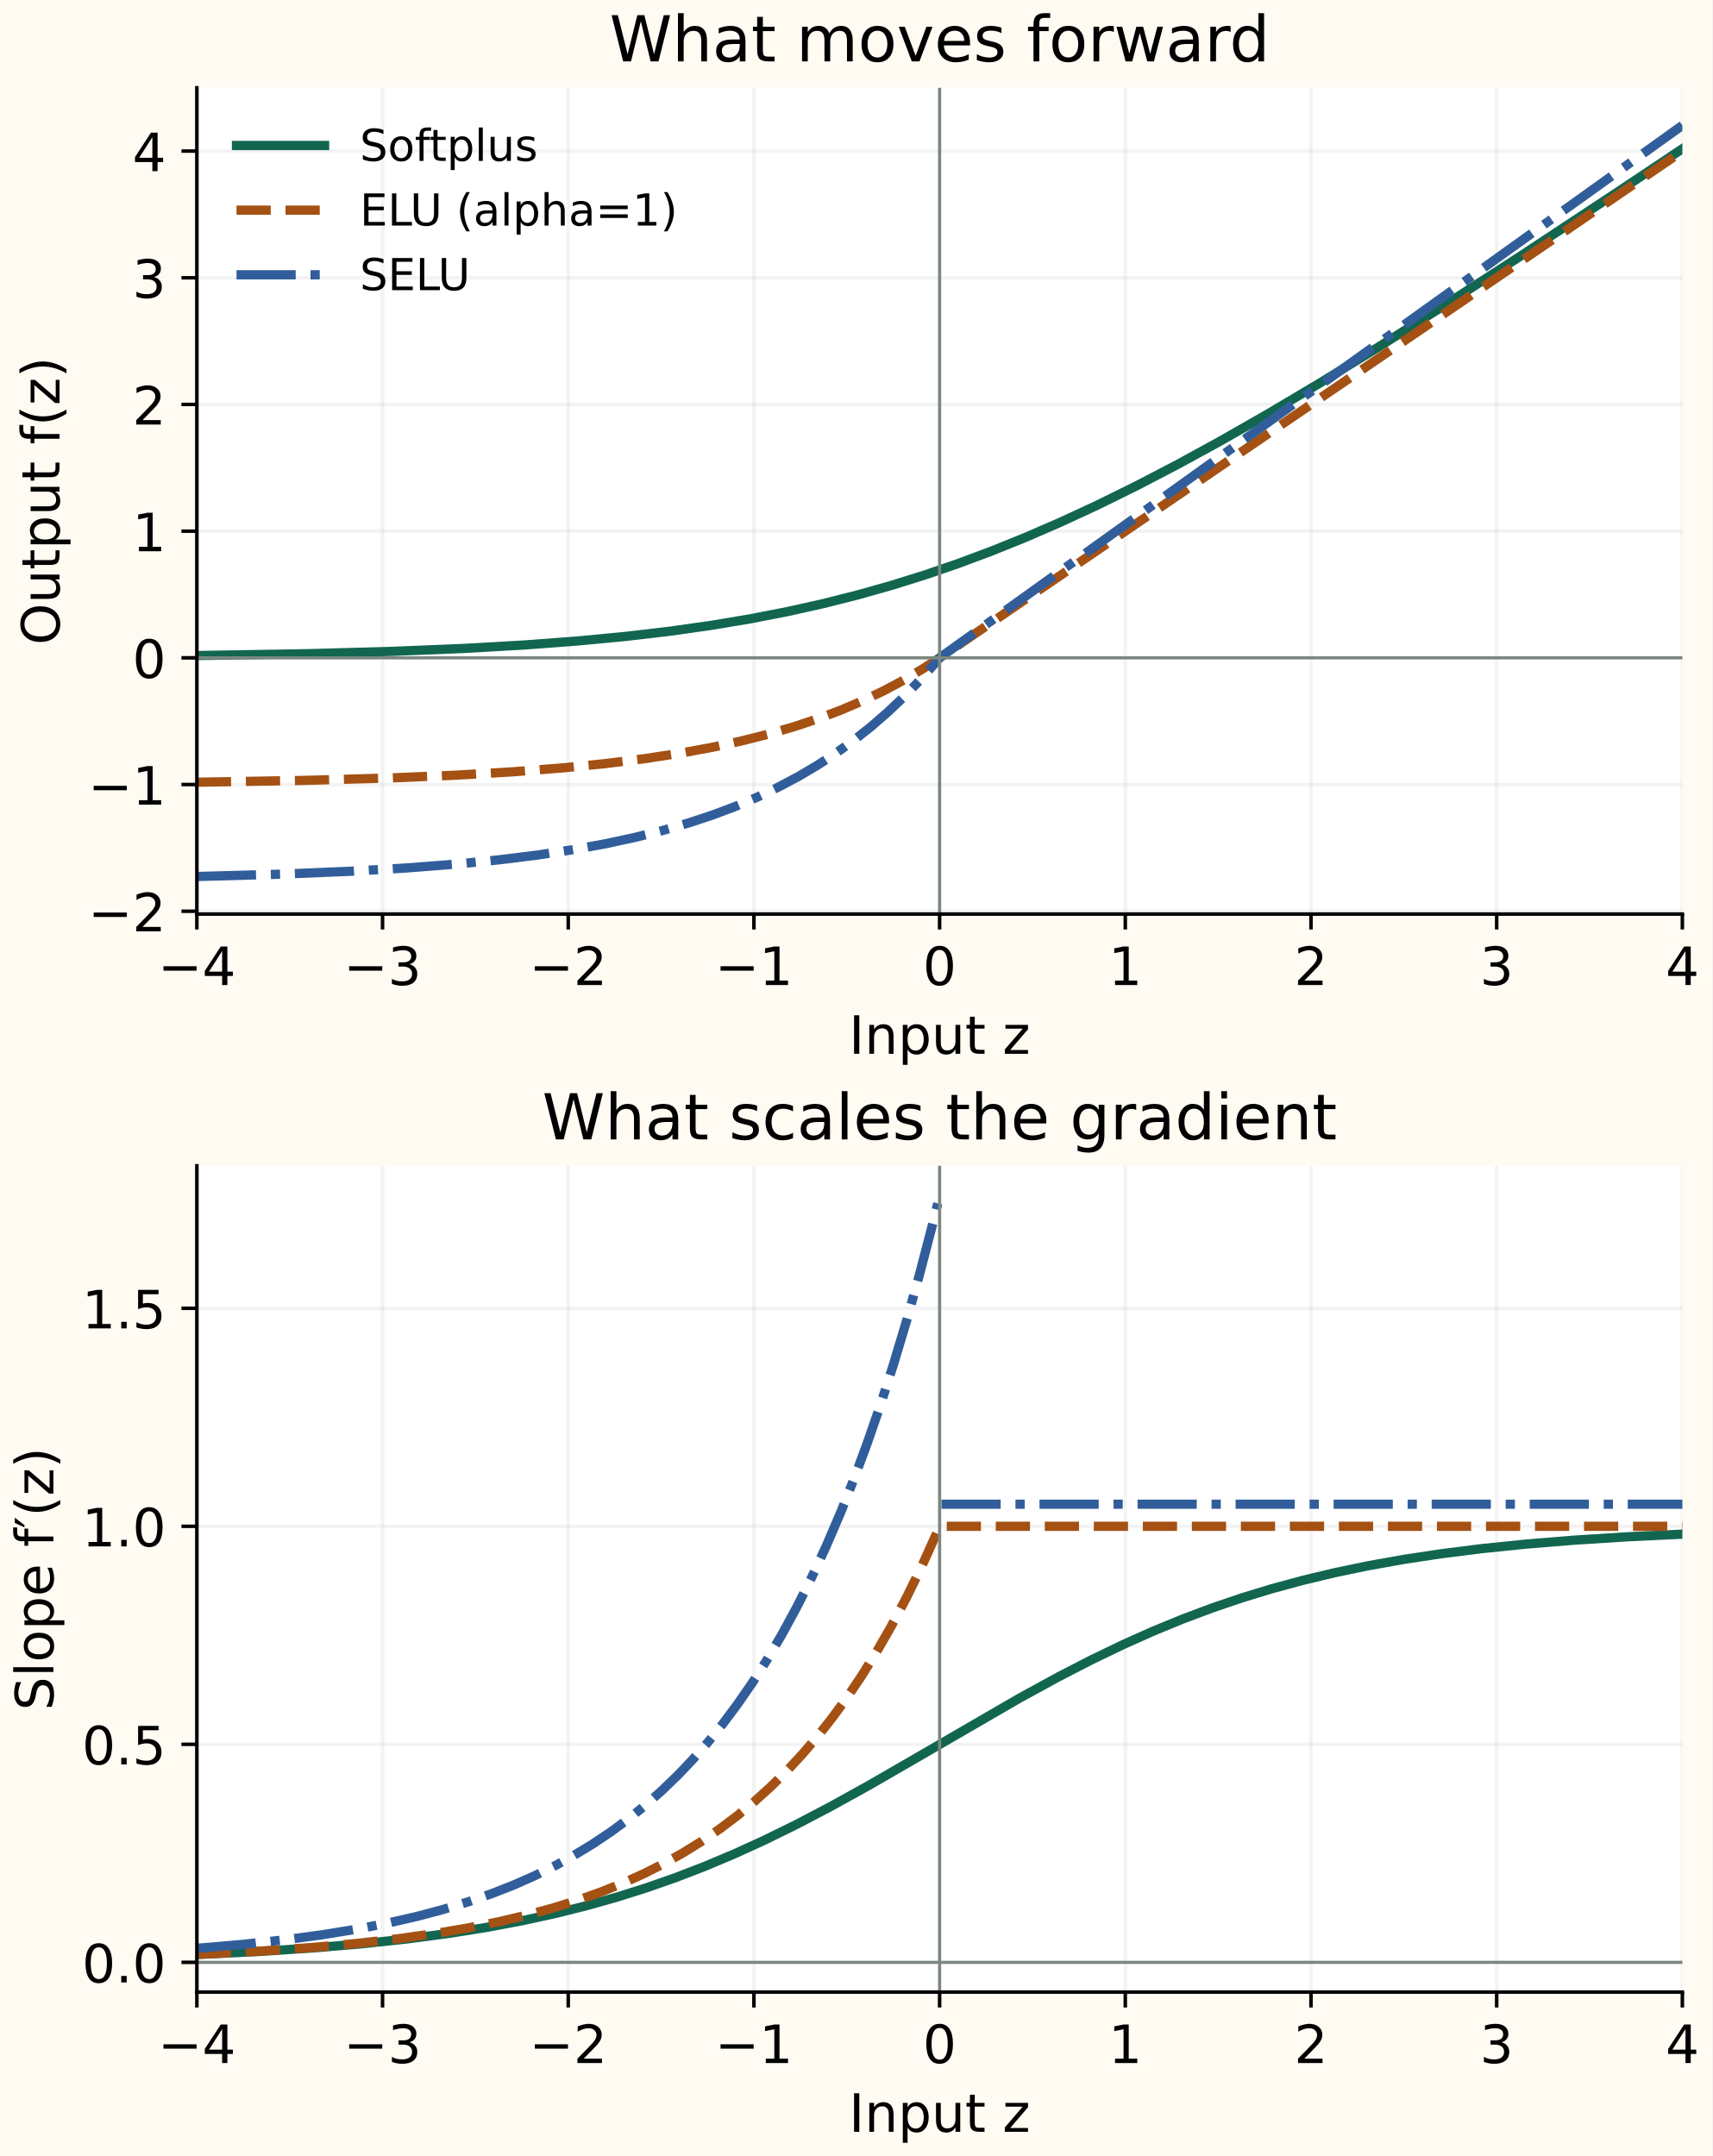
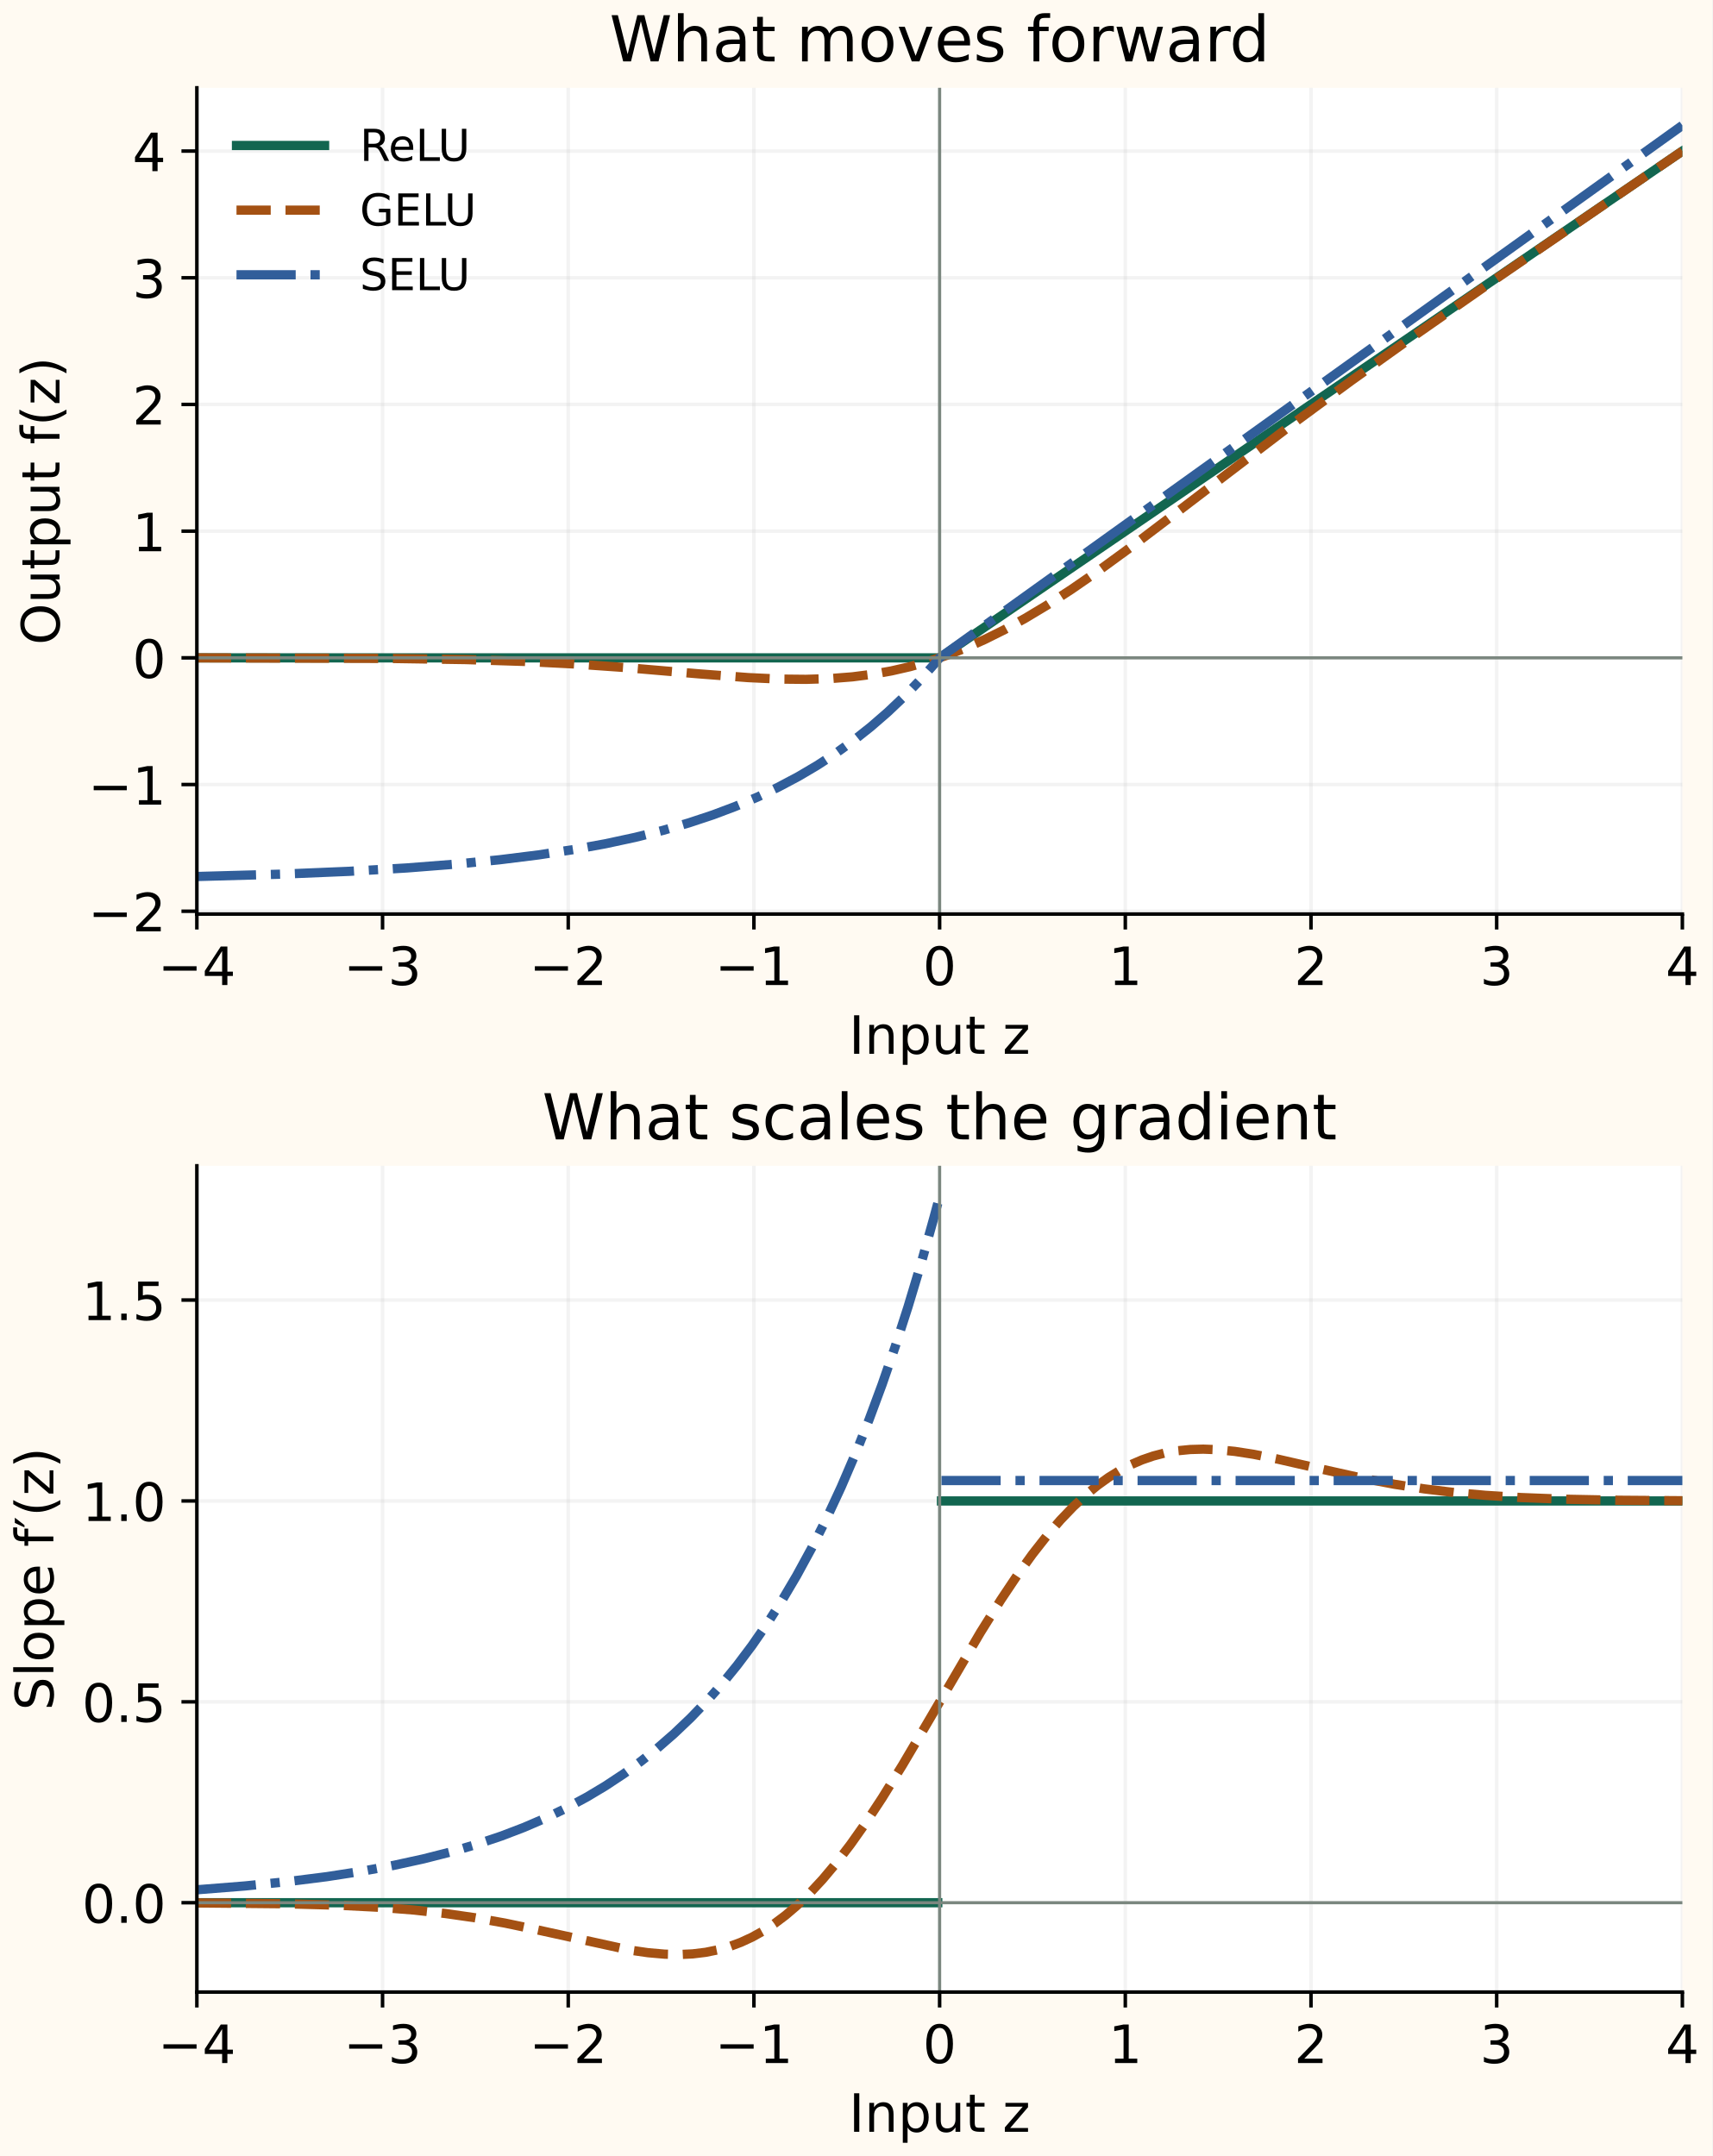
<svg xmlns="http://www.w3.org/2000/svg" xmlns:xlink="http://www.w3.org/1999/xlink" width="388.8pt" height="489.6pt" viewBox="0 0 388.8 489.6" version="1.1">
  <defs>
    <style type="text/css">*{stroke-linejoin: round; stroke-linecap: butt}</style>
  </defs>
  <g id="figure_1">
    <g id="patch_1">
      <path d="M 0 489.6 L 388.8 489.6 L 388.8 0 L 0 0 z " style="fill: #fffaf2" />
    </g>
    <g id="axes_1">
      <g id="patch_2">
        <path d="M 44.698 207.572 L 381.982 207.572 L 381.982 19.942 L 44.698 19.942 z " style="fill: #ffffff" />
      </g>
      <g id="matplotlib.axis_1">
        <g id="xtick_1">
          <g id="line2d_1">
            <path d="M 44.698 207.572 L 44.698 19.942 " clip-path="url(#pc2012f4ca8)" style="fill: none; stroke: #b0b0b0; stroke-opacity: 0.15; stroke-width: 0.8; stroke-linecap: square" />
          </g>
          <g id="line2d_2">
            <defs>
              <path id="m07ce4ff37e" d="M 0 0 L 0 3.5 " style="stroke: #000000; stroke-width: 0.8" />
            </defs>
            <g>
              <use xlink:href="#m07ce4ff37e" x="44.698" y="207.572" style="stroke: #000000; stroke-width: 0.8" />
            </g>
          </g>
          <g id="text_1">
-             <text style="font: 12px 'DejaVu Sans', 'Arial', sans-serif; text-anchor: middle" x="44.698" y="223.69" transform="rotate(-0 44.69774 223.6904)">−4</text>
+             <text style="font-size: 12px; font-family: 'DejaVu Sans', 'Arial', sans-serif; text-anchor: middle" x="44.698" y="223.69" transform="rotate(-0 44.69774 223.6904)">−4</text>
          </g>
        </g>
        <g id="xtick_2">
          <g id="line2d_3">
            <path d="M 86.858 207.572 L 86.858 19.942 " clip-path="url(#pc2012f4ca8)" style="fill: none; stroke: #b0b0b0; stroke-opacity: 0.15; stroke-width: 0.8; stroke-linecap: square" />
          </g>
          <g id="line2d_4">
            <g>
              <use xlink:href="#m07ce4ff37e" x="86.858" y="207.572" style="stroke: #000000; stroke-width: 0.8" />
            </g>
          </g>
          <g id="text_2">
-             <text style="font: 12px 'DejaVu Sans', 'Arial', sans-serif; text-anchor: middle" x="86.858" y="223.69" transform="rotate(-0 86.85831 223.6904)">−3</text>
+             <text style="font-size: 12px; font-family: 'DejaVu Sans', 'Arial', sans-serif; text-anchor: middle" x="86.858" y="223.69" transform="rotate(-0 86.85831 223.6904)">−3</text>
          </g>
        </g>
        <g id="xtick_3">
          <g id="line2d_5">
            <path d="M 129.019 207.572 L 129.019 19.942 " clip-path="url(#pc2012f4ca8)" style="fill: none; stroke: #b0b0b0; stroke-opacity: 0.15; stroke-width: 0.8; stroke-linecap: square" />
          </g>
          <g id="line2d_6">
            <g>
              <use xlink:href="#m07ce4ff37e" x="129.019" y="207.572" style="stroke: #000000; stroke-width: 0.8" />
            </g>
          </g>
          <g id="text_3">
-             <text style="font: 12px 'DejaVu Sans', 'Arial', sans-serif; text-anchor: middle" x="129.019" y="223.69" transform="rotate(-0 129.0189 223.6904)">−2</text>
+             <text style="font-size: 12px; font-family: 'DejaVu Sans', 'Arial', sans-serif; text-anchor: middle" x="129.019" y="223.69" transform="rotate(-0 129.0189 223.6904)">−2</text>
          </g>
        </g>
        <g id="xtick_4">
          <g id="line2d_7">
            <path d="M 171.179 207.572 L 171.179 19.942 " clip-path="url(#pc2012f4ca8)" style="fill: none; stroke: #b0b0b0; stroke-opacity: 0.15; stroke-width: 0.8; stroke-linecap: square" />
          </g>
          <g id="line2d_8">
            <g>
              <use xlink:href="#m07ce4ff37e" x="171.179" y="207.572" style="stroke: #000000; stroke-width: 0.8" />
            </g>
          </g>
          <g id="text_4">
-             <text style="font: 12px 'DejaVu Sans', 'Arial', sans-serif; text-anchor: middle" x="171.179" y="223.69" transform="rotate(-0 171.1794 223.6904)">−1</text>
+             <text style="font-size: 12px; font-family: 'DejaVu Sans', 'Arial', sans-serif; text-anchor: middle" x="171.179" y="223.69" transform="rotate(-0 171.1794 223.6904)">−1</text>
          </g>
        </g>
        <g id="xtick_5">
          <g id="line2d_9">
            <path d="M 213.34 207.572 L 213.34 19.942 " clip-path="url(#pc2012f4ca8)" style="fill: none; stroke: #b0b0b0; stroke-opacity: 0.15; stroke-width: 0.8; stroke-linecap: square" />
          </g>
          <g id="line2d_10">
            <g>
              <use xlink:href="#m07ce4ff37e" x="213.34" y="207.572" style="stroke: #000000; stroke-width: 0.8" />
            </g>
          </g>
          <g id="text_5">
-             <text style="font: 12px 'DejaVu Sans', 'Arial', sans-serif; text-anchor: middle" x="213.34" y="223.69" transform="rotate(-0 213.34 223.6904)">0</text>
+             <text style="font-size: 12px; font-family: 'DejaVu Sans', 'Arial', sans-serif; text-anchor: middle" x="213.34" y="223.69" transform="rotate(-0 213.34 223.6904)">0</text>
          </g>
        </g>
        <g id="xtick_6">
          <g id="line2d_11">
            <path d="M 255.501 207.572 L 255.501 19.942 " clip-path="url(#pc2012f4ca8)" style="fill: none; stroke: #b0b0b0; stroke-opacity: 0.15; stroke-width: 0.8; stroke-linecap: square" />
          </g>
          <g id="line2d_12">
            <g>
              <use xlink:href="#m07ce4ff37e" x="255.501" y="207.572" style="stroke: #000000; stroke-width: 0.8" />
            </g>
          </g>
          <g id="text_6">
-             <text style="font: 12px 'DejaVu Sans', 'Arial', sans-serif; text-anchor: middle" x="255.501" y="223.69" transform="rotate(-0 255.5006 223.6904)">1</text>
+             <text style="font-size: 12px; font-family: 'DejaVu Sans', 'Arial', sans-serif; text-anchor: middle" x="255.501" y="223.69" transform="rotate(-0 255.5006 223.6904)">1</text>
          </g>
        </g>
        <g id="xtick_7">
          <g id="line2d_13">
            <path d="M 297.661 207.572 L 297.661 19.942 " clip-path="url(#pc2012f4ca8)" style="fill: none; stroke: #b0b0b0; stroke-opacity: 0.15; stroke-width: 0.8; stroke-linecap: square" />
          </g>
          <g id="line2d_14">
            <g>
              <use xlink:href="#m07ce4ff37e" x="297.661" y="207.572" style="stroke: #000000; stroke-width: 0.8" />
            </g>
          </g>
          <g id="text_7">
-             <text style="font: 12px 'DejaVu Sans', 'Arial', sans-serif; text-anchor: middle" x="297.661" y="223.69" transform="rotate(-0 297.6611 223.6904)">2</text>
+             <text style="font-size: 12px; font-family: 'DejaVu Sans', 'Arial', sans-serif; text-anchor: middle" x="297.661" y="223.69" transform="rotate(-0 297.6611 223.6904)">2</text>
          </g>
        </g>
        <g id="xtick_8">
          <g id="line2d_15">
            <path d="M 339.822 207.572 L 339.822 19.942 " clip-path="url(#pc2012f4ca8)" style="fill: none; stroke: #b0b0b0; stroke-opacity: 0.15; stroke-width: 0.8; stroke-linecap: square" />
          </g>
          <g id="line2d_16">
            <g>
              <use xlink:href="#m07ce4ff37e" x="339.822" y="207.572" style="stroke: #000000; stroke-width: 0.8" />
            </g>
          </g>
          <g id="text_8">
-             <text style="font: 12px 'DejaVu Sans', 'Arial', sans-serif; text-anchor: middle" x="339.822" y="223.69" transform="rotate(-0 339.8217 223.6904)">3</text>
+             <text style="font-size: 12px; font-family: 'DejaVu Sans', 'Arial', sans-serif; text-anchor: middle" x="339.822" y="223.69" transform="rotate(-0 339.8217 223.6904)">3</text>
          </g>
        </g>
        <g id="xtick_9">
          <g id="line2d_17">
            <path d="M 381.982 207.572 L 381.982 19.942 " clip-path="url(#pc2012f4ca8)" style="fill: none; stroke: #b0b0b0; stroke-opacity: 0.15; stroke-width: 0.8; stroke-linecap: square" />
          </g>
          <g id="line2d_18">
            <g>
              <use xlink:href="#m07ce4ff37e" x="381.982" y="207.572" style="stroke: #000000; stroke-width: 0.8" />
            </g>
          </g>
          <g id="text_9">
-             <text style="font: 12px 'DejaVu Sans', 'Arial', sans-serif; text-anchor: middle" x="381.982" y="223.69" transform="rotate(-0 381.9823 223.6904)">4</text>
+             <text style="font-size: 12px; font-family: 'DejaVu Sans', 'Arial', sans-serif; text-anchor: middle" x="381.982" y="223.69" transform="rotate(-0 381.9823 223.6904)">4</text>
          </g>
        </g>
        <g id="text_10">
-           <text style="font: 12px 'DejaVu Sans', 'Arial', sans-serif; text-anchor: middle" x="213.34" y="239.304" transform="rotate(-0 213.34 239.3041)">Input z</text>
+           <text style="font-size: 12px; font-family: 'DejaVu Sans', 'Arial', sans-serif; text-anchor: middle" x="213.34" y="239.304" transform="rotate(-0 213.34 239.3041)">Input z</text>
        </g>
      </g>
      <g id="matplotlib.axis_2">
        <g id="ytick_1">
          <g id="line2d_19">
            <path d="M 44.698 206.93 L 381.982 206.93 " clip-path="url(#pc2012f4ca8)" style="fill: none; stroke: #b0b0b0; stroke-opacity: 0.15; stroke-width: 0.8; stroke-linecap: square" />
          </g>
          <g id="line2d_20">
            <defs>
              <path id="md01e18f538" d="M 0 0 L -3.5 0 " style="stroke: #000000; stroke-width: 0.8" />
            </defs>
            <g>
              <use xlink:href="#md01e18f538" x="44.698" y="206.93" style="stroke: #000000; stroke-width: 0.8" />
            </g>
          </g>
          <g id="text_11">
-             <text style="font: 12px 'DejaVu Sans', 'Arial', sans-serif; text-anchor: end" x="37.698" y="211.489" transform="rotate(-0 37.69774 211.4888)">−2</text>
+             <text style="font-size: 12px; font-family: 'DejaVu Sans', 'Arial', sans-serif; text-anchor: end" x="37.698" y="211.489" transform="rotate(-0 37.69774 211.4888)">−2</text>
          </g>
        </g>
        <g id="ytick_2">
          <g id="line2d_21">
            <path d="M 44.698 178.159 L 381.982 178.159 " clip-path="url(#pc2012f4ca8)" style="fill: none; stroke: #b0b0b0; stroke-opacity: 0.15; stroke-width: 0.8; stroke-linecap: square" />
          </g>
          <g id="line2d_22">
            <g>
              <use xlink:href="#md01e18f538" x="44.698" y="178.159" style="stroke: #000000; stroke-width: 0.8" />
            </g>
          </g>
          <g id="text_12">
-             <text style="font: 12px 'DejaVu Sans', 'Arial', sans-serif; text-anchor: end" x="37.698" y="182.718" transform="rotate(-0 37.69774 182.7181)">−1</text>
+             <text style="font-size: 12px; font-family: 'DejaVu Sans', 'Arial', sans-serif; text-anchor: end" x="37.698" y="182.718" transform="rotate(-0 37.69774 182.7181)">−1</text>
          </g>
        </g>
        <g id="ytick_3">
          <g id="line2d_23">
            <path d="M 44.698 149.388 L 381.982 149.388 " clip-path="url(#pc2012f4ca8)" style="fill: none; stroke: #b0b0b0; stroke-opacity: 0.15; stroke-width: 0.8; stroke-linecap: square" />
          </g>
          <g id="line2d_24">
            <g>
              <use xlink:href="#md01e18f538" x="44.698" y="149.388" style="stroke: #000000; stroke-width: 0.8" />
            </g>
          </g>
          <g id="text_13">
-             <text style="font: 12px 'DejaVu Sans', 'Arial', sans-serif; text-anchor: end" x="37.698" y="153.947" transform="rotate(-0 37.69774 153.9473)">0</text>
+             <text style="font-size: 12px; font-family: 'DejaVu Sans', 'Arial', sans-serif; text-anchor: end" x="37.698" y="153.947" transform="rotate(-0 37.69774 153.9473)">0</text>
          </g>
        </g>
        <g id="ytick_4">
          <g id="line2d_25">
            <path d="M 44.698 120.618 L 381.982 120.618 " clip-path="url(#pc2012f4ca8)" style="fill: none; stroke: #b0b0b0; stroke-opacity: 0.15; stroke-width: 0.8; stroke-linecap: square" />
          </g>
          <g id="line2d_26">
            <g>
              <use xlink:href="#md01e18f538" x="44.698" y="120.618" style="stroke: #000000; stroke-width: 0.8" />
            </g>
          </g>
          <g id="text_14">
-             <text style="font: 12px 'DejaVu Sans', 'Arial', sans-serif; text-anchor: end" x="37.698" y="125.177" transform="rotate(-0 37.69774 125.1766)">1</text>
+             <text style="font-size: 12px; font-family: 'DejaVu Sans', 'Arial', sans-serif; text-anchor: end" x="37.698" y="125.177" transform="rotate(-0 37.69774 125.1766)">1</text>
          </g>
        </g>
        <g id="ytick_5">
          <g id="line2d_27">
            <path d="M 44.698 91.847 L 381.982 91.847 " clip-path="url(#pc2012f4ca8)" style="fill: none; stroke: #b0b0b0; stroke-opacity: 0.15; stroke-width: 0.8; stroke-linecap: square" />
          </g>
          <g id="line2d_28">
            <g>
              <use xlink:href="#md01e18f538" x="44.698" y="91.847" style="stroke: #000000; stroke-width: 0.8" />
            </g>
          </g>
          <g id="text_15">
-             <text style="font: 12px 'DejaVu Sans', 'Arial', sans-serif; text-anchor: end" x="37.698" y="96.406" transform="rotate(-0 37.69774 96.40593)">2</text>
+             <text style="font-size: 12px; font-family: 'DejaVu Sans', 'Arial', sans-serif; text-anchor: end" x="37.698" y="96.406" transform="rotate(-0 37.69774 96.40593)">2</text>
          </g>
        </g>
        <g id="ytick_6">
          <g id="line2d_29">
            <path d="M 44.698 63.076 L 381.982 63.076 " clip-path="url(#pc2012f4ca8)" style="fill: none; stroke: #b0b0b0; stroke-opacity: 0.15; stroke-width: 0.8; stroke-linecap: square" />
          </g>
          <g id="line2d_30">
            <g>
              <use xlink:href="#md01e18f538" x="44.698" y="63.076" style="stroke: #000000; stroke-width: 0.8" />
            </g>
          </g>
          <g id="text_16">
-             <text style="font: 12px 'DejaVu Sans', 'Arial', sans-serif; text-anchor: end" x="37.698" y="67.635" transform="rotate(-0 37.69774 67.63522)">3</text>
+             <text style="font-size: 12px; font-family: 'DejaVu Sans', 'Arial', sans-serif; text-anchor: end" x="37.698" y="67.635" transform="rotate(-0 37.69774 67.63522)">3</text>
          </g>
        </g>
        <g id="ytick_7">
          <g id="line2d_31">
            <path d="M 44.698 34.305 L 381.982 34.305 " clip-path="url(#pc2012f4ca8)" style="fill: none; stroke: #b0b0b0; stroke-opacity: 0.15; stroke-width: 0.8; stroke-linecap: square" />
          </g>
          <g id="line2d_32">
            <g>
              <use xlink:href="#md01e18f538" x="44.698" y="34.305" style="stroke: #000000; stroke-width: 0.8" />
            </g>
          </g>
          <g id="text_17">
-             <text style="font: 12px 'DejaVu Sans', 'Arial', sans-serif; text-anchor: end" x="37.698" y="38.865" transform="rotate(-0 37.69774 38.86451)">4</text>
+             <text style="font-size: 12px; font-family: 'DejaVu Sans', 'Arial', sans-serif; text-anchor: end" x="37.698" y="38.865" transform="rotate(-0 37.69774 38.86451)">4</text>
          </g>
        </g>
        <g id="text_18">
-           <text style="font: 12px 'DejaVu Sans', 'Arial', sans-serif; text-anchor: middle" x="13.511" y="113.757" transform="rotate(-90 13.51149 113.7571)">Output f(z)</text>
+           <text style="font-size: 12px; font-family: 'DejaVu Sans', 'Arial', sans-serif; text-anchor: middle" x="13.511" y="113.757" transform="rotate(-90 13.51149 113.7571)">Output f(z)</text>
        </g>
      </g>
      <g id="line2d_33">
-         <path d="M 44.698 148.866 L 69.994 148.444 L 89.388 147.906 L 105.409 147.246 L 118.9 146.478 L 131.127 145.561 L 142.089 144.516 L 152.207 143.326 L 161.483 142.011 L 170.336 140.529 L 178.768 138.889 L 186.779 137.104 L 194.789 135.085 L 202.378 132.944 L 209.967 130.574 L 217.556 127.971 L 225.145 125.137 L 232.734 122.074 L 240.744 118.602 L 249.176 114.695 L 258.03 110.333 L 267.306 105.504 L 277.002 100.202 L 287.543 94.184 L 299.348 87.179 L 312.417 79.156 L 327.595 69.566 L 345.303 58.105 L 367.226 43.637 L 381.982 33.783 L 381.982 33.783 " clip-path="url(#pc2012f4ca8)" style="fill: none; stroke: #126650; stroke-width: 2.1; stroke-linecap: square" />
+         <path d="M 44.698 149.388 L 213.34 149.388 L 381.982 34.305 L 381.982 34.305 " clip-path="url(#pc2012f4ca8)" style="fill: none; stroke: #126650; stroke-width: 2.1; stroke-linecap: square" />
      </g>
      <g id="line2d_34">
-         <path d="M 44.698 177.632 L 69.151 177.218 L 88.123 176.683 L 103.301 176.043 L 116.371 175.274 L 127.754 174.38 L 137.451 173.403 L 146.305 172.292 L 154.315 171.064 L 161.483 169.75 L 168.228 168.29 L 174.552 166.693 L 180.455 164.97 L 185.936 163.139 L 190.995 161.224 L 196.054 159.065 L 200.692 156.845 L 205.329 154.367 L 209.546 151.865 L 213.762 149.101 L 381.982 34.305 L 381.982 34.305 " clip-path="url(#pc2012f4ca8)" style="fill: none; stroke-dasharray: 7.77,3.36; stroke-dashoffset: 0; stroke: #a45113; stroke-width: 2.1" />
+         <path d="M 44.698 149.392 L 88.123 149.516 L 105.831 149.783 L 118.9 150.197 L 130.284 150.772 L 141.667 151.568 L 158.531 153.009 L 169.915 153.878 L 177.082 154.211 L 182.984 154.272 L 188.465 154.1 L 193.525 153.704 L 198.162 153.111 L 202.378 152.361 L 206.594 151.397 L 210.81 150.21 L 215.026 148.795 L 219.242 147.15 L 223.459 145.281 L 228.096 142.976 L 232.734 140.425 L 237.793 137.39 L 243.274 133.84 L 249.598 129.468 L 257.187 123.93 L 267.727 115.931 L 294.288 95.664 L 306.936 86.361 L 320.849 76.418 L 338.135 64.358 L 365.961 45.254 L 381.982 34.309 L 381.982 34.309 " clip-path="url(#pc2012f4ca8)" style="fill: none; stroke-dasharray: 7.77,3.36; stroke-dashoffset: 0; stroke: #a45113; stroke-width: 2.1" />
      </g>
      <g id="line2d_35">
        <path d="M 44.698 199.044 L 63.67 198.517 L 79.269 197.867 L 92.339 197.102 L 103.723 196.213 L 113.419 195.242 L 122.273 194.137 L 130.284 192.916 L 137.451 191.609 L 144.197 190.158 L 150.521 188.57 L 156.423 186.857 L 161.904 185.037 L 166.963 183.133 L 172.023 180.986 L 176.66 178.779 L 181.298 176.315 L 185.514 173.827 L 189.73 171.077 L 193.946 168.039 L 197.741 165.031 L 201.535 161.741 L 205.329 158.141 L 209.124 154.202 L 212.497 150.39 L 213.34 149.388 L 381.982 28.471 L 381.982 28.471 " clip-path="url(#pc2012f4ca8)" style="fill: none; stroke-dasharray: 13.44,3.36,2.1,3.36; stroke-dashoffset: 0; stroke: #315e9a; stroke-width: 2.1" />
      </g>
      <g id="line2d_36">
        <path d="M 44.698 149.388 L 381.982 149.388 " clip-path="url(#pc2012f4ca8)" style="fill: none; stroke: #7b877f; stroke-width: 0.7; stroke-linecap: square" />
      </g>
      <g id="line2d_37">
        <path d="M 213.34 207.572 L 213.34 19.942 " clip-path="url(#pc2012f4ca8)" style="fill: none; stroke: #7b877f; stroke-width: 0.7; stroke-linecap: square" />
      </g>
      <g id="patch_3">
        <path d="M 44.698 207.572 L 44.698 19.942 " style="fill: none; stroke: #000000; stroke-width: 0.8; stroke-linejoin: miter; stroke-linecap: square" />
      </g>
      <g id="patch_4">
        <path d="M 44.698 207.572 L 381.982 207.572 " style="fill: none; stroke: #000000; stroke-width: 0.8; stroke-linejoin: miter; stroke-linecap: square" />
      </g>
      <g id="text_19">
-         <text style="font: 14.4px 'DejaVu Sans', 'Arial', sans-serif; text-anchor: middle" x="213.34" y="13.942" transform="rotate(-0 213.34 13.94199)">What moves forward</text>
+         <text style="font-size: 14.4px; font-family: 'DejaVu Sans', 'Arial', sans-serif; text-anchor: middle" x="213.34" y="13.942" transform="rotate(-0 213.34 13.94199)">What moves forward</text>
      </g>
      <g id="legend_1">
        <g id="line2d_38">
          <path d="M 53.698 33.04 L 63.698 33.04 L 73.698 33.04 " style="fill: none; stroke: #126650; stroke-width: 2.1; stroke-linecap: square" />
        </g>
        <g id="text_20">
-           <text style="font: 10px 'DejaVu Sans', 'Arial', sans-serif; text-anchor: start" x="81.698" y="36.54" transform="rotate(-0 81.69774 36.54043)">Softplus</text>
+           <text style="font-size: 10px; font-family: 'DejaVu Sans', 'Arial', sans-serif; text-anchor: start" x="81.698" y="36.54" transform="rotate(-0 81.69774 36.54043)">ReLU</text>
        </g>
        <g id="line2d_39">
          <path d="M 53.698 47.719 L 63.698 47.719 L 73.698 47.719 " style="fill: none; stroke-dasharray: 7.77,3.36; stroke-dashoffset: 0; stroke: #a45113; stroke-width: 2.1" />
        </g>
        <g id="text_21">
-           <text style="font: 10px 'DejaVu Sans', 'Arial', sans-serif; text-anchor: start" x="81.698" y="51.219" transform="rotate(-0 81.69774 51.21855)">ELU (alpha=1)</text>
+           <text style="font-size: 10px; font-family: 'DejaVu Sans', 'Arial', sans-serif; text-anchor: start" x="81.698" y="51.219" transform="rotate(-0 81.69774 51.21855)">GELU</text>
        </g>
        <g id="line2d_40">
          <path d="M 53.698 62.397 L 63.698 62.397 L 73.698 62.397 " style="fill: none; stroke-dasharray: 13.44,3.36,2.1,3.36; stroke-dashoffset: 0; stroke: #315e9a; stroke-width: 2.1" />
        </g>
        <g id="text_22">
-           <text style="font: 10px 'DejaVu Sans', 'Arial', sans-serif; text-anchor: start" x="81.698" y="65.897" transform="rotate(-0 81.69774 65.89668)">SELU</text>
+           <text style="font-size: 10px; font-family: 'DejaVu Sans', 'Arial', sans-serif; text-anchor: start" x="81.698" y="65.897" transform="rotate(-0 81.69774 65.89668)">SELU</text>
        </g>
      </g>
    </g>
    <g id="axes_2">
      <g id="patch_5">
        <path d="M 44.698 452.372 L 381.982 452.372 L 381.982 264.742 L 44.698 264.742 z " style="fill: #ffffff" />
      </g>
      <g id="matplotlib.axis_3">
        <g id="xtick_10">
          <g id="line2d_41">
            <path d="M 44.698 452.372 L 44.698 264.742 " clip-path="url(#p7281ca2ced)" style="fill: none; stroke: #b0b0b0; stroke-opacity: 0.15; stroke-width: 0.8; stroke-linecap: square" />
          </g>
          <g id="line2d_42">
            <g>
              <use xlink:href="#m07ce4ff37e" x="44.698" y="452.372" style="stroke: #000000; stroke-width: 0.8" />
            </g>
          </g>
          <g id="text_23">
-             <text style="font: 12px 'DejaVu Sans', 'Arial', sans-serif; text-anchor: middle" x="44.698" y="468.49" transform="rotate(-0 44.69774 468.4904)">−4</text>
+             <text style="font-size: 12px; font-family: 'DejaVu Sans', 'Arial', sans-serif; text-anchor: middle" x="44.698" y="468.49" transform="rotate(-0 44.69774 468.4904)">−4</text>
          </g>
        </g>
        <g id="xtick_11">
          <g id="line2d_43">
            <path d="M 86.858 452.372 L 86.858 264.742 " clip-path="url(#p7281ca2ced)" style="fill: none; stroke: #b0b0b0; stroke-opacity: 0.15; stroke-width: 0.8; stroke-linecap: square" />
          </g>
          <g id="line2d_44">
            <g>
              <use xlink:href="#m07ce4ff37e" x="86.858" y="452.372" style="stroke: #000000; stroke-width: 0.8" />
            </g>
          </g>
          <g id="text_24">
-             <text style="font: 12px 'DejaVu Sans', 'Arial', sans-serif; text-anchor: middle" x="86.858" y="468.49" transform="rotate(-0 86.85831 468.4904)">−3</text>
+             <text style="font-size: 12px; font-family: 'DejaVu Sans', 'Arial', sans-serif; text-anchor: middle" x="86.858" y="468.49" transform="rotate(-0 86.85831 468.4904)">−3</text>
          </g>
        </g>
        <g id="xtick_12">
          <g id="line2d_45">
            <path d="M 129.019 452.372 L 129.019 264.742 " clip-path="url(#p7281ca2ced)" style="fill: none; stroke: #b0b0b0; stroke-opacity: 0.15; stroke-width: 0.8; stroke-linecap: square" />
          </g>
          <g id="line2d_46">
            <g>
              <use xlink:href="#m07ce4ff37e" x="129.019" y="452.372" style="stroke: #000000; stroke-width: 0.8" />
            </g>
          </g>
          <g id="text_25">
-             <text style="font: 12px 'DejaVu Sans', 'Arial', sans-serif; text-anchor: middle" x="129.019" y="468.49" transform="rotate(-0 129.0189 468.4904)">−2</text>
+             <text style="font-size: 12px; font-family: 'DejaVu Sans', 'Arial', sans-serif; text-anchor: middle" x="129.019" y="468.49" transform="rotate(-0 129.0189 468.4904)">−2</text>
          </g>
        </g>
        <g id="xtick_13">
          <g id="line2d_47">
            <path d="M 171.179 452.372 L 171.179 264.742 " clip-path="url(#p7281ca2ced)" style="fill: none; stroke: #b0b0b0; stroke-opacity: 0.15; stroke-width: 0.8; stroke-linecap: square" />
          </g>
          <g id="line2d_48">
            <g>
              <use xlink:href="#m07ce4ff37e" x="171.179" y="452.372" style="stroke: #000000; stroke-width: 0.8" />
            </g>
          </g>
          <g id="text_26">
-             <text style="font: 12px 'DejaVu Sans', 'Arial', sans-serif; text-anchor: middle" x="171.179" y="468.49" transform="rotate(-0 171.1794 468.4904)">−1</text>
+             <text style="font-size: 12px; font-family: 'DejaVu Sans', 'Arial', sans-serif; text-anchor: middle" x="171.179" y="468.49" transform="rotate(-0 171.1794 468.4904)">−1</text>
          </g>
        </g>
        <g id="xtick_14">
          <g id="line2d_49">
            <path d="M 213.34 452.372 L 213.34 264.742 " clip-path="url(#p7281ca2ced)" style="fill: none; stroke: #b0b0b0; stroke-opacity: 0.15; stroke-width: 0.8; stroke-linecap: square" />
          </g>
          <g id="line2d_50">
            <g>
              <use xlink:href="#m07ce4ff37e" x="213.34" y="452.372" style="stroke: #000000; stroke-width: 0.8" />
            </g>
          </g>
          <g id="text_27">
-             <text style="font: 12px 'DejaVu Sans', 'Arial', sans-serif; text-anchor: middle" x="213.34" y="468.49" transform="rotate(-0 213.34 468.4904)">0</text>
+             <text style="font-size: 12px; font-family: 'DejaVu Sans', 'Arial', sans-serif; text-anchor: middle" x="213.34" y="468.49" transform="rotate(-0 213.34 468.4904)">0</text>
          </g>
        </g>
        <g id="xtick_15">
          <g id="line2d_51">
            <path d="M 255.501 452.372 L 255.501 264.742 " clip-path="url(#p7281ca2ced)" style="fill: none; stroke: #b0b0b0; stroke-opacity: 0.15; stroke-width: 0.8; stroke-linecap: square" />
          </g>
          <g id="line2d_52">
            <g>
              <use xlink:href="#m07ce4ff37e" x="255.501" y="452.372" style="stroke: #000000; stroke-width: 0.8" />
            </g>
          </g>
          <g id="text_28">
-             <text style="font: 12px 'DejaVu Sans', 'Arial', sans-serif; text-anchor: middle" x="255.501" y="468.49" transform="rotate(-0 255.5006 468.4904)">1</text>
+             <text style="font-size: 12px; font-family: 'DejaVu Sans', 'Arial', sans-serif; text-anchor: middle" x="255.501" y="468.49" transform="rotate(-0 255.5006 468.4904)">1</text>
          </g>
        </g>
        <g id="xtick_16">
          <g id="line2d_53">
            <path d="M 297.661 452.372 L 297.661 264.742 " clip-path="url(#p7281ca2ced)" style="fill: none; stroke: #b0b0b0; stroke-opacity: 0.15; stroke-width: 0.8; stroke-linecap: square" />
          </g>
          <g id="line2d_54">
            <g>
              <use xlink:href="#m07ce4ff37e" x="297.661" y="452.372" style="stroke: #000000; stroke-width: 0.8" />
            </g>
          </g>
          <g id="text_29">
-             <text style="font: 12px 'DejaVu Sans', 'Arial', sans-serif; text-anchor: middle" x="297.661" y="468.49" transform="rotate(-0 297.6611 468.4904)">2</text>
+             <text style="font-size: 12px; font-family: 'DejaVu Sans', 'Arial', sans-serif; text-anchor: middle" x="297.661" y="468.49" transform="rotate(-0 297.6611 468.4904)">2</text>
          </g>
        </g>
        <g id="xtick_17">
          <g id="line2d_55">
            <path d="M 339.822 452.372 L 339.822 264.742 " clip-path="url(#p7281ca2ced)" style="fill: none; stroke: #b0b0b0; stroke-opacity: 0.15; stroke-width: 0.8; stroke-linecap: square" />
          </g>
          <g id="line2d_56">
            <g>
              <use xlink:href="#m07ce4ff37e" x="339.822" y="452.372" style="stroke: #000000; stroke-width: 0.8" />
            </g>
          </g>
          <g id="text_30">
-             <text style="font: 12px 'DejaVu Sans', 'Arial', sans-serif; text-anchor: middle" x="339.822" y="468.49" transform="rotate(-0 339.8217 468.4904)">3</text>
+             <text style="font-size: 12px; font-family: 'DejaVu Sans', 'Arial', sans-serif; text-anchor: middle" x="339.822" y="468.49" transform="rotate(-0 339.8217 468.4904)">3</text>
          </g>
        </g>
        <g id="xtick_18">
          <g id="line2d_57">
            <path d="M 381.982 452.372 L 381.982 264.742 " clip-path="url(#p7281ca2ced)" style="fill: none; stroke: #b0b0b0; stroke-opacity: 0.15; stroke-width: 0.8; stroke-linecap: square" />
          </g>
          <g id="line2d_58">
            <g>
              <use xlink:href="#m07ce4ff37e" x="381.982" y="452.372" style="stroke: #000000; stroke-width: 0.8" />
            </g>
          </g>
          <g id="text_31">
-             <text style="font: 12px 'DejaVu Sans', 'Arial', sans-serif; text-anchor: middle" x="381.982" y="468.49" transform="rotate(-0 381.9823 468.4904)">4</text>
+             <text style="font-size: 12px; font-family: 'DejaVu Sans', 'Arial', sans-serif; text-anchor: middle" x="381.982" y="468.49" transform="rotate(-0 381.9823 468.4904)">4</text>
          </g>
        </g>
        <g id="text_32">
-           <text style="font: 12px 'DejaVu Sans', 'Arial', sans-serif; text-anchor: middle" x="213.34" y="484.104" transform="rotate(-0 213.34 484.1041)">Input z</text>
+           <text style="font-size: 12px; font-family: 'DejaVu Sans', 'Arial', sans-serif; text-anchor: middle" x="213.34" y="484.104" transform="rotate(-0 213.34 484.1041)">Input z</text>
        </g>
      </g>
      <g id="matplotlib.axis_4">
        <g id="ytick_8">
          <g id="line2d_59">
-             <path d="M 44.698 445.625 L 381.982 445.625 " clip-path="url(#p7281ca2ced)" style="fill: none; stroke: #b0b0b0; stroke-opacity: 0.15; stroke-width: 0.8; stroke-linecap: square" />
+             <path d="M 44.698 432.083 L 381.982 432.083 " clip-path="url(#p7281ca2ced)" style="fill: none; stroke: #b0b0b0; stroke-opacity: 0.15; stroke-width: 0.8; stroke-linecap: square" />
          </g>
          <g id="line2d_60">
            <g>
-               <use xlink:href="#md01e18f538" x="44.698" y="445.625" style="stroke: #000000; stroke-width: 0.8" />
+               <use xlink:href="#md01e18f538" x="44.698" y="432.083" style="stroke: #000000; stroke-width: 0.8" />
            </g>
          </g>
          <g id="text_33">
-             <text style="font: 12px 'DejaVu Sans', 'Arial', sans-serif; text-anchor: end" x="37.698" y="450.184" transform="rotate(-0 37.69774 450.1837)">0.0</text>
+             <text style="font-size: 12px; font-family: 'DejaVu Sans', 'Arial', sans-serif; text-anchor: end" x="37.698" y="436.642" transform="rotate(-0 37.69774 436.6419)">0.0</text>
          </g>
        </g>
        <g id="ytick_9">
          <g id="line2d_61">
-             <path d="M 44.698 396.115 L 381.982 396.115 " clip-path="url(#p7281ca2ced)" style="fill: none; stroke: #b0b0b0; stroke-opacity: 0.15; stroke-width: 0.8; stroke-linecap: square" />
+             <path d="M 44.698 386.463 L 381.982 386.463 " clip-path="url(#p7281ca2ced)" style="fill: none; stroke: #b0b0b0; stroke-opacity: 0.15; stroke-width: 0.8; stroke-linecap: square" />
          </g>
          <g id="line2d_62">
            <g>
-               <use xlink:href="#md01e18f538" x="44.698" y="396.115" style="stroke: #000000; stroke-width: 0.8" />
+               <use xlink:href="#md01e18f538" x="44.698" y="386.463" style="stroke: #000000; stroke-width: 0.8" />
            </g>
          </g>
          <g id="text_34">
-             <text style="font: 12px 'DejaVu Sans', 'Arial', sans-serif; text-anchor: end" x="37.698" y="400.674" transform="rotate(-0 37.69774 400.6739)">0.5</text>
+             <text style="font-size: 12px; font-family: 'DejaVu Sans', 'Arial', sans-serif; text-anchor: end" x="37.698" y="391.022" transform="rotate(-0 37.69774 391.0221)">0.5</text>
          </g>
        </g>
        <g id="ytick_10">
          <g id="line2d_63">
-             <path d="M 44.698 346.605 L 381.982 346.605 " clip-path="url(#p7281ca2ced)" style="fill: none; stroke: #b0b0b0; stroke-opacity: 0.15; stroke-width: 0.8; stroke-linecap: square" />
+             <path d="M 44.698 340.843 L 381.982 340.843 " clip-path="url(#p7281ca2ced)" style="fill: none; stroke: #b0b0b0; stroke-opacity: 0.15; stroke-width: 0.8; stroke-linecap: square" />
          </g>
          <g id="line2d_64">
            <g>
-               <use xlink:href="#md01e18f538" x="44.698" y="346.605" style="stroke: #000000; stroke-width: 0.8" />
+               <use xlink:href="#md01e18f538" x="44.698" y="340.843" style="stroke: #000000; stroke-width: 0.8" />
            </g>
          </g>
          <g id="text_35">
-             <text style="font: 12px 'DejaVu Sans', 'Arial', sans-serif; text-anchor: end" x="37.698" y="351.164" transform="rotate(-0 37.69774 351.1641)">1.0</text>
+             <text style="font-size: 12px; font-family: 'DejaVu Sans', 'Arial', sans-serif; text-anchor: end" x="37.698" y="345.402" transform="rotate(-0 37.69774 345.4023)">1.0</text>
          </g>
        </g>
        <g id="ytick_11">
          <g id="line2d_65">
-             <path d="M 44.698 297.095 L 381.982 297.095 " clip-path="url(#p7281ca2ced)" style="fill: none; stroke: #b0b0b0; stroke-opacity: 0.15; stroke-width: 0.8; stroke-linecap: square" />
+             <path d="M 44.698 295.223 L 381.982 295.223 " clip-path="url(#p7281ca2ced)" style="fill: none; stroke: #b0b0b0; stroke-opacity: 0.15; stroke-width: 0.8; stroke-linecap: square" />
          </g>
          <g id="line2d_66">
            <g>
-               <use xlink:href="#md01e18f538" x="44.698" y="297.095" style="stroke: #000000; stroke-width: 0.8" />
+               <use xlink:href="#md01e18f538" x="44.698" y="295.223" style="stroke: #000000; stroke-width: 0.8" />
            </g>
          </g>
          <g id="text_36">
-             <text style="font: 12px 'DejaVu Sans', 'Arial', sans-serif; text-anchor: end" x="37.698" y="301.654" transform="rotate(-0 37.69774 301.6544)">1.5</text>
+             <text style="font-size: 12px; font-family: 'DejaVu Sans', 'Arial', sans-serif; text-anchor: end" x="37.698" y="299.782" transform="rotate(-0 37.69774 299.7825)">1.5</text>
          </g>
        </g>
        <g id="text_37">
-           <text style="font: 12px 'DejaVu Sans', 'Arial', sans-serif; text-anchor: middle" x="12.118" y="358.557" transform="rotate(-90 12.11837 358.5571)">Slope f′(z)</text>
+           <text style="font-size: 12px; font-family: 'DejaVu Sans', 'Arial', sans-serif; text-anchor: middle" x="12.118" y="358.557" transform="rotate(-90 12.11837 358.5571)">Slope f′(z)</text>
        </g>
      </g>
      <g id="line2d_67">
-         <path d="M 44.698 443.844 L 59.032 443.14 L 71.681 442.301 L 82.642 441.356 L 92.761 440.261 L 102.036 439.029 L 110.468 437.686 L 118.479 436.183 L 126.068 434.53 L 133.235 432.741 L 139.981 430.84 L 146.726 428.713 L 153.472 426.349 L 160.218 423.744 L 166.963 420.895 L 173.709 417.81 L 180.876 414.287 L 188.465 410.311 L 197.319 405.41 L 208.702 398.835 L 231.469 385.631 L 240.323 380.791 L 247.912 376.882 L 255.079 373.431 L 261.825 370.418 L 268.57 367.645 L 275.316 365.116 L 282.062 362.827 L 288.807 360.772 L 295.975 358.831 L 303.142 357.122 L 310.731 355.546 L 318.741 354.117 L 327.174 352.841 L 336.449 351.672 L 346.567 350.635 L 357.529 349.742 L 369.756 348.971 L 381.982 348.386 L 381.982 348.386 " clip-path="url(#p7281ca2ced)" style="fill: none; stroke: #126650; stroke-width: 2.1; stroke-linecap: square" />
+         <path d="M 44.698 432.083 L 212.918 432.083 M 213.762 340.843 L 381.982 340.843 L 381.982 340.843 " clip-path="url(#p7281ca2ced)" style="fill: none; stroke: #126650; stroke-width: 2.1; stroke-linecap: square" />
      </g>
      <g id="line2d_68">
-         <path d="M 44.698 443.811 L 58.611 443.102 L 70.416 442.287 L 80.956 441.339 L 90.231 440.284 L 98.663 439.102 L 106.252 437.815 L 113.419 436.368 L 119.744 434.87 L 125.646 433.254 L 131.127 431.537 L 136.608 429.581 L 141.667 427.535 L 146.305 425.432 L 150.942 423.084 L 155.158 420.713 L 159.374 418.093 L 163.591 415.198 L 167.385 412.333 L 171.179 409.197 L 174.974 405.767 L 178.768 402.013 L 182.141 398.381 L 185.514 394.446 L 188.887 390.184 L 192.26 385.566 L 195.633 380.564 L 199.005 375.145 L 202.378 369.275 L 205.751 362.917 L 209.124 356.028 L 212.497 348.566 L 213.34 346.605 L 381.982 346.605 L 381.982 346.605 " clip-path="url(#p7281ca2ced)" style="fill: none; stroke-dasharray: 7.77,3.36; stroke-dashoffset: 0; stroke: #a45113; stroke-width: 2.1" />
+         <path d="M 44.698 432.129 L 64.513 432.317 L 76.74 432.648 L 86.015 433.117 L 94.026 433.749 L 101.193 434.542 L 107.939 435.514 L 114.684 436.715 L 122.273 438.307 L 142.932 442.826 L 147.148 443.435 L 150.942 443.766 L 154.315 443.84 L 157.266 443.702 L 160.218 443.345 L 163.169 442.743 L 165.699 442.013 L 168.228 441.07 L 170.758 439.902 L 173.287 438.497 L 175.817 436.847 L 178.347 434.945 L 180.876 432.788 L 183.828 429.949 L 186.779 426.768 L 189.73 423.255 L 193.103 418.857 L 196.476 414.084 L 200.27 408.323 L 204.908 400.83 L 210.81 390.826 L 222.615 370.703 L 227.253 363.29 L 231.047 357.616 L 234.42 352.933 L 237.793 348.634 L 240.744 345.215 L 243.696 342.131 L 246.647 339.391 L 249.176 337.319 L 251.706 335.502 L 254.236 333.934 L 256.765 332.609 L 259.295 331.517 L 261.825 330.647 L 264.354 329.985 L 267.306 329.455 L 270.257 329.164 L 273.208 329.083 L 276.581 329.213 L 280.375 329.595 L 284.591 330.246 L 290.072 331.336 L 299.348 333.46 L 309.466 335.706 L 316.633 337.061 L 323.379 338.105 L 330.125 338.924 L 337.292 339.572 L 345.303 340.073 L 354.999 340.446 L 367.648 340.69 L 381.982 340.797 L 381.982 340.797 " clip-path="url(#p7281ca2ced)" style="fill: none; stroke-dasharray: 7.77,3.36; stroke-dashoffset: 0; stroke: #a45113; stroke-width: 2.1" />
      </g>
      <g id="line2d_69">
-         <path d="M 44.698 442.436 L 55.238 441.53 L 64.513 440.523 L 72.945 439.394 L 80.534 438.165 L 87.702 436.782 L 94.447 435.248 L 100.35 433.689 L 106.252 431.895 L 111.733 429.989 L 116.792 427.996 L 121.43 425.946 L 126.068 423.657 L 130.284 421.347 L 134.5 418.794 L 138.716 415.972 L 142.51 413.179 L 146.305 410.124 L 150.099 406.781 L 153.894 403.123 L 157.266 399.583 L 160.639 395.748 L 164.012 391.594 L 167.385 387.094 L 170.758 382.219 L 174.131 376.938 L 177.504 371.218 L 180.876 365.02 L 184.249 358.307 L 187.622 351.035 L 190.995 343.157 L 193.946 335.727 L 196.897 327.758 L 199.849 319.212 L 202.8 310.046 L 205.751 300.216 L 208.702 289.672 L 211.654 278.364 L 212.918 273.271 M 213.762 341.585 L 381.982 341.585 L 381.982 341.585 " clip-path="url(#p7281ca2ced)" style="fill: none; stroke-dasharray: 13.44,3.36,2.1,3.36; stroke-dashoffset: 0; stroke: #315e9a; stroke-width: 2.1" />
+         <path d="M 44.698 429.145 L 55.659 428.272 L 65.356 427.287 L 74.21 426.166 L 82.221 424.928 L 89.388 423.603 L 96.134 422.131 L 102.458 420.521 L 108.36 418.783 L 113.841 416.937 L 118.9 415.006 L 123.96 412.829 L 128.597 410.59 L 133.235 408.091 L 137.451 405.567 L 141.667 402.779 L 145.461 400.019 L 149.256 397 L 153.05 393.696 L 156.845 390.081 L 160.639 386.125 L 164.012 382.297 L 167.385 378.151 L 170.758 373.659 L 174.131 368.793 L 177.504 363.522 L 180.876 357.812 L 184.249 351.626 L 187.622 344.925 L 190.995 337.666 L 194.368 329.802 L 197.319 322.386 L 200.27 314.432 L 203.221 305.901 L 206.173 296.752 L 209.124 286.939 L 212.075 276.415 L 212.918 273.271 M 213.762 336.217 L 381.982 336.217 L 381.982 336.217 " clip-path="url(#p7281ca2ced)" style="fill: none; stroke-dasharray: 13.44,3.36,2.1,3.36; stroke-dashoffset: 0; stroke: #315e9a; stroke-width: 2.1" />
      </g>
      <g id="line2d_70">
-         <path d="M 44.698 445.625 L 381.982 445.625 " clip-path="url(#p7281ca2ced)" style="fill: none; stroke: #7b877f; stroke-width: 0.7; stroke-linecap: square" />
+         <path d="M 44.698 432.083 L 381.982 432.083 " clip-path="url(#p7281ca2ced)" style="fill: none; stroke: #7b877f; stroke-width: 0.7; stroke-linecap: square" />
      </g>
      <g id="line2d_71">
        <path d="M 213.34 452.372 L 213.34 264.742 " clip-path="url(#p7281ca2ced)" style="fill: none; stroke: #7b877f; stroke-width: 0.7; stroke-linecap: square" />
      </g>
      <g id="patch_6">
        <path d="M 44.698 452.372 L 44.698 264.742 " style="fill: none; stroke: #000000; stroke-width: 0.8; stroke-linejoin: miter; stroke-linecap: square" />
      </g>
      <g id="patch_7">
        <path d="M 44.698 452.372 L 381.982 452.372 " style="fill: none; stroke: #000000; stroke-width: 0.8; stroke-linejoin: miter; stroke-linecap: square" />
      </g>
      <g id="text_38">
-         <text style="font: 14.4px 'DejaVu Sans', 'Arial', sans-serif; text-anchor: middle" x="213.34" y="258.742" transform="rotate(-0 213.34 258.742)">What scales the gradient</text>
+         <text style="font-size: 14.4px; font-family: 'DejaVu Sans', 'Arial', sans-serif; text-anchor: middle" x="213.34" y="258.742" transform="rotate(-0 213.34 258.742)">What scales the gradient</text>
      </g>
    </g>
  </g>
  <defs>
    <clipPath id="pc2012f4ca8">
      <rect x="44.698" y="19.942" width="337.285" height="187.63" />
    </clipPath>
    <clipPath id="p7281ca2ced">
      <rect x="44.698" y="264.742" width="337.285" height="187.63" />
    </clipPath>
  </defs>
</svg>
